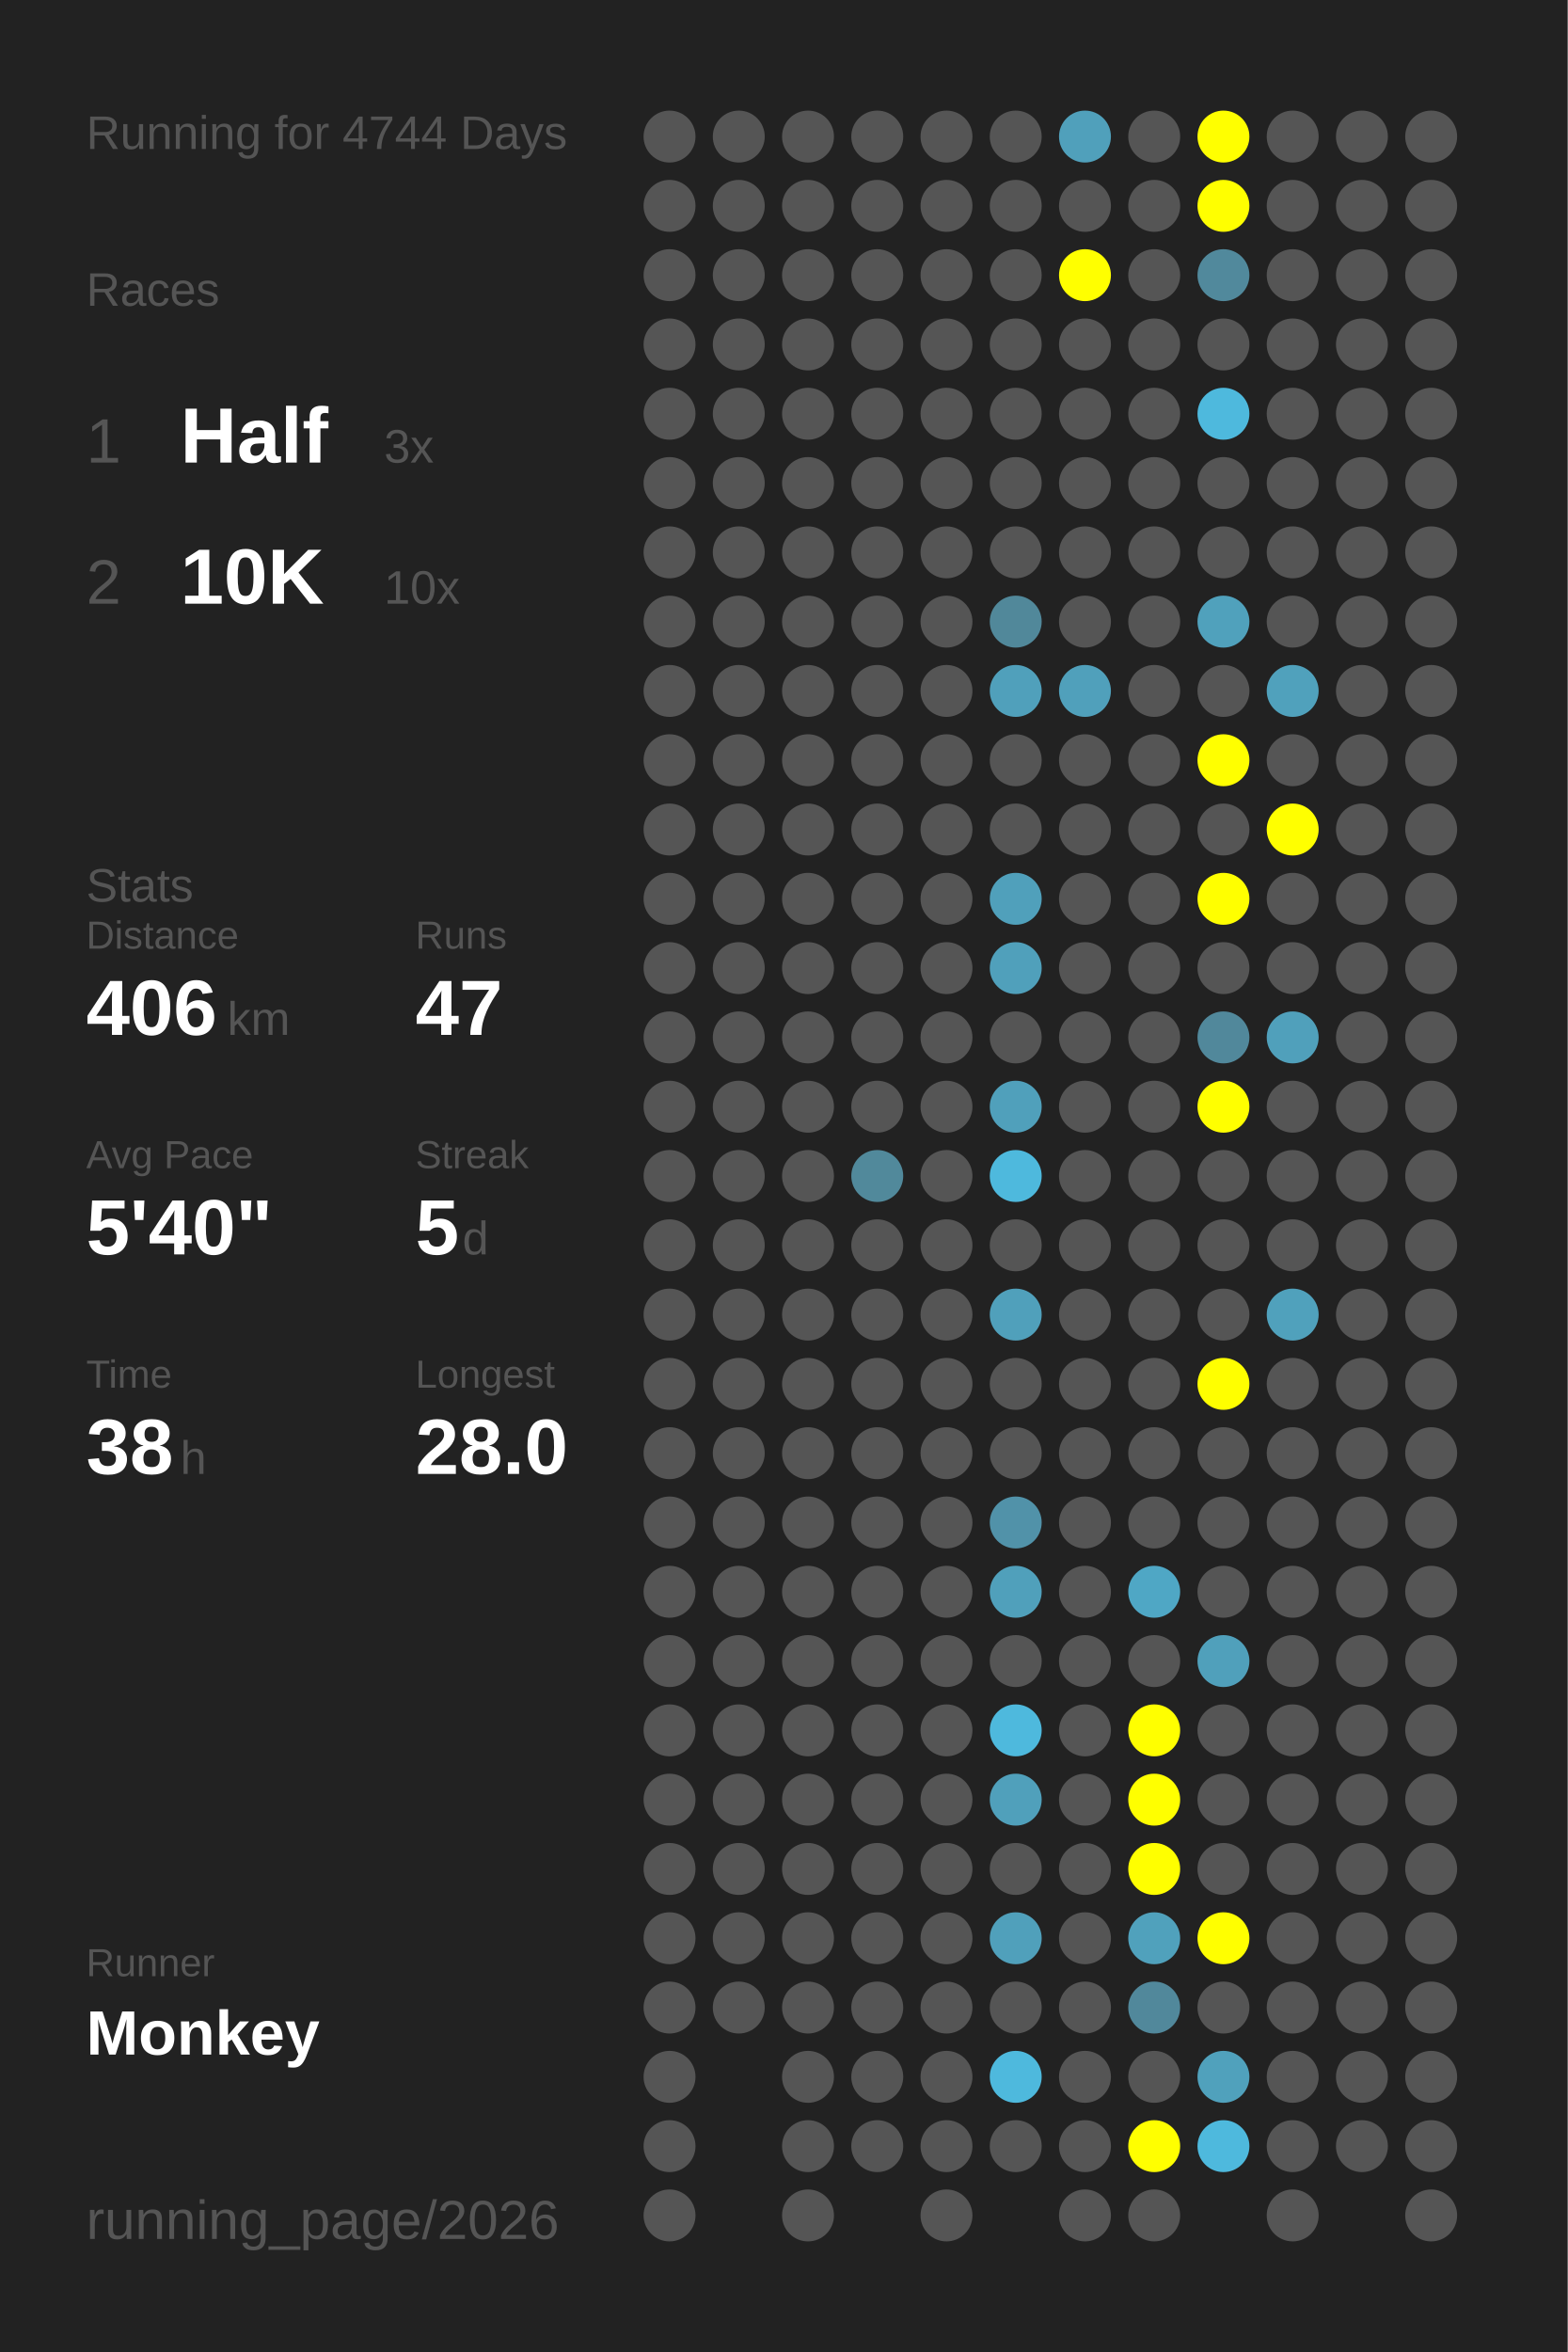
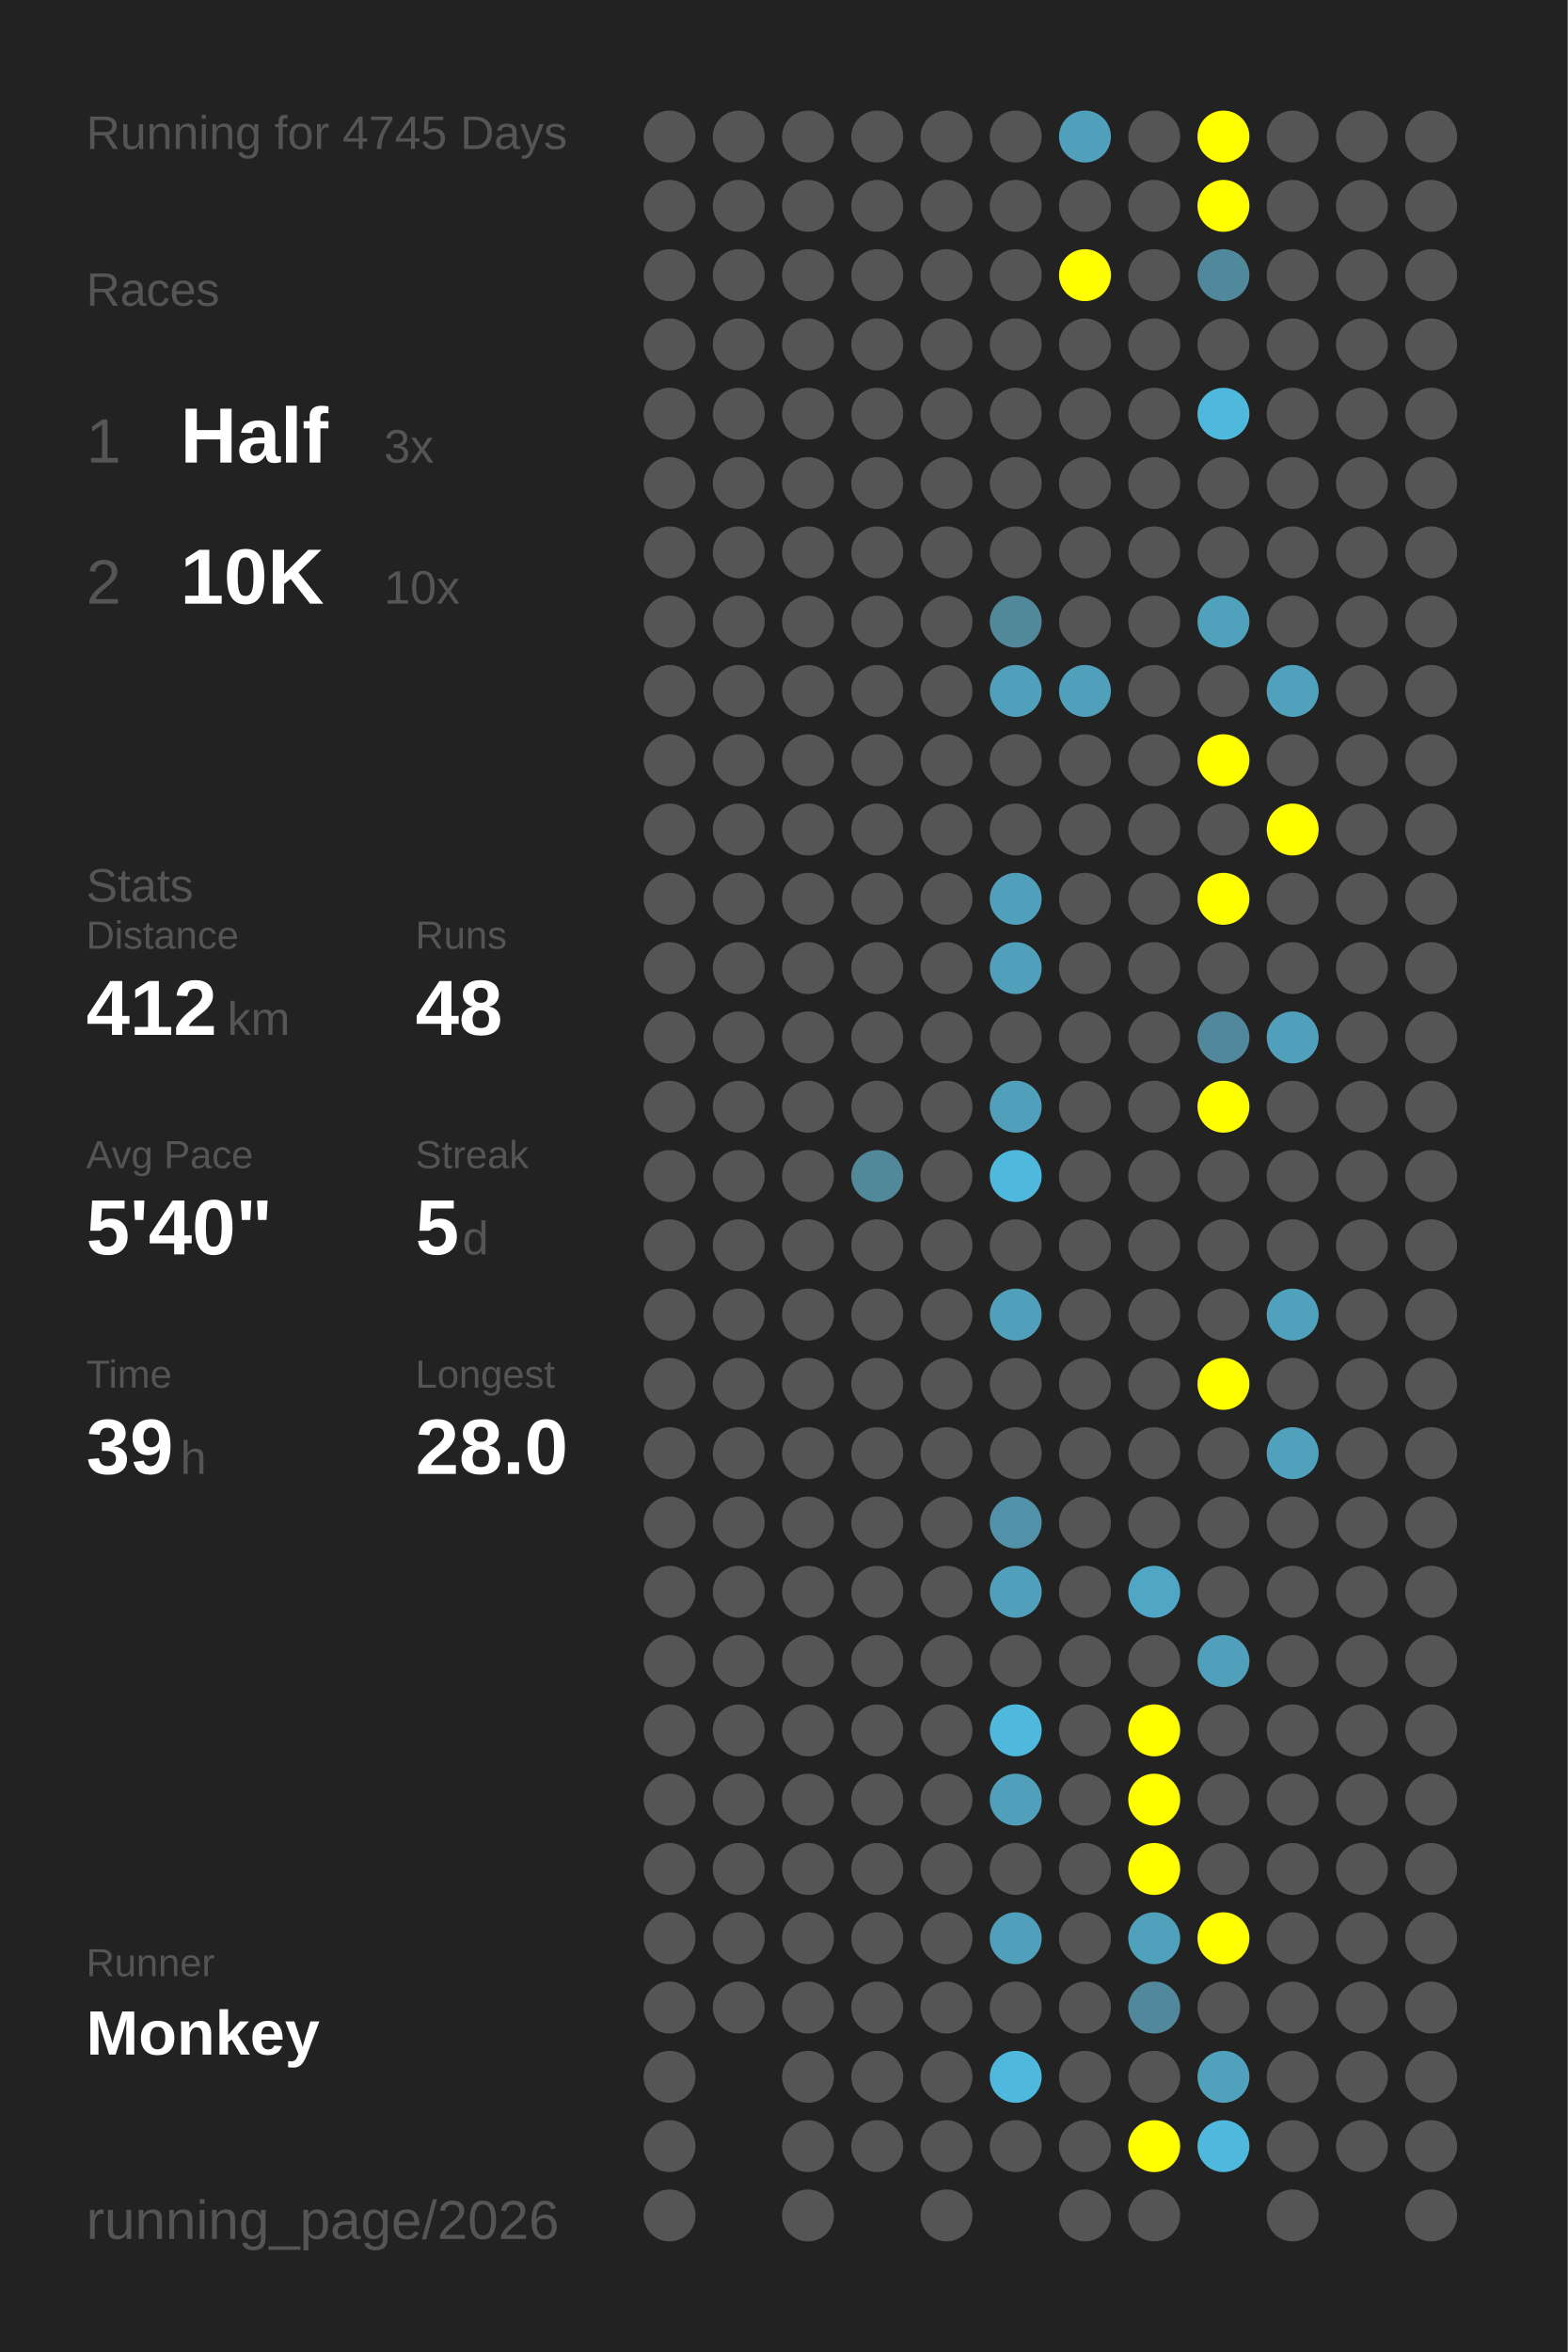
<svg xmlns="http://www.w3.org/2000/svg" baseProfile="full" height="300mm" version="1.1" viewBox="0,0,200,300" width="200mm">
  <defs />
  <rect fill="#222222" height="300" width="200" x="0" y="0" />
-   <text fill="#555555" style="font-size:6px; font-family:Arial;" x="11" y="19">Running for 4744 Days</text>
+   <text fill="#555555" style="font-size:6px; font-family:Arial;" x="11" y="19">Running for 4745 Days</text>
  <text fill="#555555" style="font-size:6px; font-family:Arial;" x="11" y="39">Races</text>
  <text fill="#555555" style="font-size:8px; font-family:Arial;" x="11" y="59">1</text>
  <text fill="#FFFFFF" style="font-size:10px; font-family:Arial; font-weight:bold;" x="23" y="59">Half</text>
  <text fill="#555555" style="font-size:6px; font-family:Arial;" x="49" y="59">3x</text>
  <text fill="#555555" style="font-size:8px; font-family:Arial;" x="11" y="77">2</text>
  <text fill="#FFFFFF" style="font-size:10px; font-family:Arial; font-weight:bold;" x="23" y="77">10K</text>
  <text fill="#555555" style="font-size:6px; font-family:Arial;" x="49" y="77">10x</text>
  <text fill="#555555" style="font-size:6px; font-family:Arial;" x="11" y="115">Stats</text>
  <text fill="#555555" style="font-size:5px; font-family:Arial;" x="11" y="121">Distance</text>
-   <text fill="#FFFFFF" style="font-size:10px; font-family:Arial; font-weight:bold;" x="11" y="132">406</text>
+   <text fill="#FFFFFF" style="font-size:10px; font-family:Arial; font-weight:bold;" x="11" y="132">412</text>
  <text fill="#555555" style="font-size:6px; font-family:Arial;" x="29" y="132">km</text>
  <text fill="#555555" style="font-size:5px; font-family:Arial;" x="53" y="121">Runs</text>
-   <text fill="#FFFFFF" style="font-size:10px; font-family:Arial; font-weight:bold;" x="53" y="132">47</text>
+   <text fill="#FFFFFF" style="font-size:10px; font-family:Arial; font-weight:bold;" x="53" y="132">48</text>
  <text fill="#555555" style="font-size:5px; font-family:Arial;" x="11" y="149">Avg Pace</text>
  <text fill="#FFFFFF" style="font-size:10px; font-family:Arial; font-weight:bold;" x="11" y="160">5'40"</text>
  <text fill="#555555" style="font-size:5px; font-family:Arial;" x="53" y="149">Streak</text>
  <text fill="#FFFFFF" style="font-size:10px; font-family:Arial; font-weight:bold;" x="53" y="160">5</text>
  <text fill="#555555" style="font-size:6px; font-family:Arial;" x="59" y="160">d</text>
  <text fill="#555555" style="font-size:5px; font-family:Arial;" x="11" y="177">Time</text>
-   <text fill="#FFFFFF" style="font-size:10px; font-family:Arial; font-weight:bold;" x="11" y="188">38</text>
+   <text fill="#FFFFFF" style="font-size:10px; font-family:Arial; font-weight:bold;" x="11" y="188">39</text>
  <text fill="#555555" style="font-size:6px; font-family:Arial;" x="23" y="188">h</text>
  <text fill="#555555" style="font-size:5px; font-family:Arial;" x="53" y="177">Longest</text>
  <text fill="#FFFFFF" style="font-size:10px; font-family:Arial; font-weight:bold;" x="53" y="188">28.0</text>
  <text fill="#555555" style="font-size:5px; font-family:Arial;" x="11" y="252.065">Runner</text>
  <text fill="#FFFFFF" style="font-size:8px; font-family:Arial; font-weight:bold;" x="11" y="262.065">Monkey</text>
  <text fill="#555555" style="font-size:7px; font-family:Arial;" x="11" y="285.581">running_page/2026</text>
  <circle cx="85.417" cy="17.419" fill="#555555" r="3.312" />
  <circle cx="85.417" cy="26.258" fill="#555555" r="3.312" />
  <circle cx="85.417" cy="35.097" fill="#555555" r="3.312" />
  <circle cx="85.417" cy="43.935" fill="#555555" r="3.312" />
  <circle cx="85.417" cy="52.774" fill="#555555" r="3.312" />
  <circle cx="85.417" cy="61.613" fill="#555555" r="3.312" />
  <circle cx="85.417" cy="70.452" fill="#555555" r="3.312" />
  <circle cx="85.417" cy="79.29" fill="#555555" r="3.312" />
  <circle cx="85.417" cy="88.129" fill="#555555" r="3.312" />
  <circle cx="85.417" cy="96.968" fill="#555555" r="3.312" />
  <circle cx="85.417" cy="105.806" fill="#555555" r="3.312" />
  <circle cx="85.417" cy="114.645" fill="#555555" r="3.312" />
  <circle cx="85.417" cy="123.484" fill="#555555" r="3.312" />
  <circle cx="85.417" cy="132.323" fill="#555555" r="3.312" />
  <circle cx="85.417" cy="141.161" fill="#555555" r="3.312" />
  <circle cx="85.417" cy="150" fill="#555555" r="3.312" />
  <circle cx="85.417" cy="158.839" fill="#555555" r="3.312" />
  <circle cx="85.417" cy="167.677" fill="#555555" r="3.312" />
  <circle cx="85.417" cy="176.516" fill="#555555" r="3.312" />
  <circle cx="85.417" cy="185.355" fill="#555555" r="3.312" />
  <circle cx="85.417" cy="194.194" fill="#555555" r="3.312" />
  <circle cx="85.417" cy="203.032" fill="#555555" r="3.312" />
  <circle cx="85.417" cy="211.871" fill="#555555" r="3.312" />
  <circle cx="85.417" cy="220.71" fill="#555555" r="3.312" />
  <circle cx="85.417" cy="229.548" fill="#555555" r="3.312" />
  <circle cx="85.417" cy="238.387" fill="#555555" r="3.312" />
  <circle cx="85.417" cy="247.226" fill="#555555" r="3.312" />
  <circle cx="85.417" cy="256.065" fill="#555555" r="3.312" />
  <circle cx="85.417" cy="264.903" fill="#555555" r="3.312" />
  <circle cx="85.417" cy="273.742" fill="#555555" r="3.312" />
  <circle cx="85.417" cy="282.581" fill="#555555" r="3.312" />
  <circle cx="94.25" cy="17.419" fill="#555555" r="3.312" />
  <circle cx="94.25" cy="26.258" fill="#555555" r="3.312" />
  <circle cx="94.25" cy="35.097" fill="#555555" r="3.312" />
  <circle cx="94.25" cy="43.935" fill="#555555" r="3.312" />
  <circle cx="94.25" cy="52.774" fill="#555555" r="3.312" />
  <circle cx="94.25" cy="61.613" fill="#555555" r="3.312" />
  <circle cx="94.25" cy="70.452" fill="#555555" r="3.312" />
  <circle cx="94.25" cy="79.29" fill="#555555" r="3.312" />
  <circle cx="94.25" cy="88.129" fill="#555555" r="3.312" />
  <circle cx="94.25" cy="96.968" fill="#555555" r="3.312" />
  <circle cx="94.25" cy="105.806" fill="#555555" r="3.312" />
  <circle cx="94.25" cy="114.645" fill="#555555" r="3.312" />
  <circle cx="94.25" cy="123.484" fill="#555555" r="3.312" />
  <circle cx="94.25" cy="132.323" fill="#555555" r="3.312" />
  <circle cx="94.25" cy="141.161" fill="#555555" r="3.312" />
  <circle cx="94.25" cy="150" fill="#555555" r="3.312" />
  <circle cx="94.25" cy="158.839" fill="#555555" r="3.312" />
  <circle cx="94.25" cy="167.677" fill="#555555" r="3.312" />
  <circle cx="94.25" cy="176.516" fill="#555555" r="3.312" />
  <circle cx="94.25" cy="185.355" fill="#555555" r="3.312" />
  <circle cx="94.25" cy="194.194" fill="#555555" r="3.312" />
  <circle cx="94.25" cy="203.032" fill="#555555" r="3.312" />
  <circle cx="94.25" cy="211.871" fill="#555555" r="3.312" />
  <circle cx="94.25" cy="220.71" fill="#555555" r="3.312" />
  <circle cx="94.25" cy="229.548" fill="#555555" r="3.312" />
  <circle cx="94.25" cy="238.387" fill="#555555" r="3.312" />
  <circle cx="94.25" cy="247.226" fill="#555555" r="3.312" />
  <circle cx="94.25" cy="256.065" fill="#555555" r="3.312" />
  <circle cx="103.083" cy="17.419" fill="#555555" r="3.312" />
  <circle cx="103.083" cy="26.258" fill="#555555" r="3.312" />
  <circle cx="103.083" cy="35.097" fill="#555555" r="3.312" />
  <circle cx="103.083" cy="43.935" fill="#555555" r="3.312" />
  <circle cx="103.083" cy="52.774" fill="#555555" r="3.312" />
  <circle cx="103.083" cy="61.613" fill="#555555" r="3.312" />
  <circle cx="103.083" cy="70.452" fill="#555555" r="3.312" />
  <circle cx="103.083" cy="79.29" fill="#555555" r="3.312" />
  <circle cx="103.083" cy="88.129" fill="#555555" r="3.312" />
  <circle cx="103.083" cy="96.968" fill="#555555" r="3.312" />
  <circle cx="103.083" cy="105.806" fill="#555555" r="3.312" />
  <circle cx="103.083" cy="114.645" fill="#555555" r="3.312" />
  <circle cx="103.083" cy="123.484" fill="#555555" r="3.312" />
  <circle cx="103.083" cy="132.323" fill="#555555" r="3.312" />
  <circle cx="103.083" cy="141.161" fill="#555555" r="3.312" />
  <circle cx="103.083" cy="150" fill="#555555" r="3.312" />
  <circle cx="103.083" cy="158.839" fill="#555555" r="3.312" />
  <circle cx="103.083" cy="167.677" fill="#555555" r="3.312" />
  <circle cx="103.083" cy="176.516" fill="#555555" r="3.312" />
  <circle cx="103.083" cy="185.355" fill="#555555" r="3.312" />
  <circle cx="103.083" cy="194.194" fill="#555555" r="3.312" />
  <circle cx="103.083" cy="203.032" fill="#555555" r="3.312" />
  <circle cx="103.083" cy="211.871" fill="#555555" r="3.312" />
  <circle cx="103.083" cy="220.71" fill="#555555" r="3.312" />
  <circle cx="103.083" cy="229.548" fill="#555555" r="3.312" />
  <circle cx="103.083" cy="238.387" fill="#555555" r="3.312" />
  <circle cx="103.083" cy="247.226" fill="#555555" r="3.312" />
  <circle cx="103.083" cy="256.065" fill="#555555" r="3.312" />
  <circle cx="103.083" cy="264.903" fill="#555555" r="3.312" />
  <circle cx="103.083" cy="273.742" fill="#555555" r="3.312" />
  <circle cx="103.083" cy="282.581" fill="#555555" r="3.312" />
  <circle cx="111.917" cy="17.419" fill="#555555" r="3.312" />
  <circle cx="111.917" cy="26.258" fill="#555555" r="3.312" />
  <circle cx="111.917" cy="35.097" fill="#555555" r="3.312" />
  <circle cx="111.917" cy="43.935" fill="#555555" r="3.312" />
  <circle cx="111.917" cy="52.774" fill="#555555" r="3.312" />
  <circle cx="111.917" cy="61.613" fill="#555555" r="3.312" />
  <circle cx="111.917" cy="70.452" fill="#555555" r="3.312" />
  <circle cx="111.917" cy="79.29" fill="#555555" r="3.312" />
  <circle cx="111.917" cy="88.129" fill="#555555" r="3.312" />
  <circle cx="111.917" cy="96.968" fill="#555555" r="3.312" />
  <circle cx="111.917" cy="105.806" fill="#555555" r="3.312" />
  <circle cx="111.917" cy="114.645" fill="#555555" r="3.312" />
  <circle cx="111.917" cy="123.484" fill="#555555" r="3.312" />
  <circle cx="111.917" cy="132.323" fill="#555555" r="3.312" />
  <circle cx="111.917" cy="141.161" fill="#555555" r="3.312" />
  <circle cx="111.917" cy="150" fill="#51899b" r="3.312" />
  <circle cx="111.917" cy="158.839" fill="#555555" r="3.312" />
  <circle cx="111.917" cy="167.677" fill="#555555" r="3.312" />
  <circle cx="111.917" cy="176.516" fill="#555555" r="3.312" />
  <circle cx="111.917" cy="185.355" fill="#555555" r="3.312" />
  <circle cx="111.917" cy="194.194" fill="#555555" r="3.312" />
  <circle cx="111.917" cy="203.032" fill="#555555" r="3.312" />
  <circle cx="111.917" cy="211.871" fill="#555555" r="3.312" />
  <circle cx="111.917" cy="220.71" fill="#555555" r="3.312" />
  <circle cx="111.917" cy="229.548" fill="#555555" r="3.312" />
  <circle cx="111.917" cy="238.387" fill="#555555" r="3.312" />
  <circle cx="111.917" cy="247.226" fill="#555555" r="3.312" />
  <circle cx="111.917" cy="256.065" fill="#555555" r="3.312" />
  <circle cx="111.917" cy="264.903" fill="#555555" r="3.312" />
  <circle cx="111.917" cy="273.742" fill="#555555" r="3.312" />
  <circle cx="120.75" cy="17.419" fill="#555555" r="3.312" />
  <circle cx="120.75" cy="26.258" fill="#555555" r="3.312" />
  <circle cx="120.75" cy="35.097" fill="#555555" r="3.312" />
  <circle cx="120.75" cy="43.935" fill="#555555" r="3.312" />
  <circle cx="120.75" cy="52.774" fill="#555555" r="3.312" />
  <circle cx="120.75" cy="61.613" fill="#555555" r="3.312" />
  <circle cx="120.75" cy="70.452" fill="#555555" r="3.312" />
  <circle cx="120.75" cy="79.29" fill="#555555" r="3.312" />
  <circle cx="120.75" cy="88.129" fill="#555555" r="3.312" />
  <circle cx="120.75" cy="96.968" fill="#555555" r="3.312" />
  <circle cx="120.75" cy="105.806" fill="#555555" r="3.312" />
  <circle cx="120.75" cy="114.645" fill="#555555" r="3.312" />
  <circle cx="120.75" cy="123.484" fill="#555555" r="3.312" />
  <circle cx="120.75" cy="132.323" fill="#555555" r="3.312" />
  <circle cx="120.75" cy="141.161" fill="#555555" r="3.312" />
  <circle cx="120.75" cy="150" fill="#555555" r="3.312" />
  <circle cx="120.75" cy="158.839" fill="#555555" r="3.312" />
  <circle cx="120.75" cy="167.677" fill="#555555" r="3.312" />
  <circle cx="120.75" cy="176.516" fill="#555555" r="3.312" />
  <circle cx="120.75" cy="185.355" fill="#555555" r="3.312" />
  <circle cx="120.75" cy="194.194" fill="#555555" r="3.312" />
  <circle cx="120.75" cy="203.032" fill="#555555" r="3.312" />
  <circle cx="120.75" cy="211.871" fill="#555555" r="3.312" />
  <circle cx="120.75" cy="220.71" fill="#555555" r="3.312" />
  <circle cx="120.75" cy="229.548" fill="#555555" r="3.312" />
  <circle cx="120.75" cy="238.387" fill="#555555" r="3.312" />
  <circle cx="120.75" cy="247.226" fill="#555555" r="3.312" />
  <circle cx="120.75" cy="256.065" fill="#555555" r="3.312" />
  <circle cx="120.75" cy="264.903" fill="#555555" r="3.312" />
  <circle cx="120.75" cy="273.742" fill="#555555" r="3.312" />
  <circle cx="120.75" cy="282.581" fill="#555555" r="3.312" />
  <circle cx="129.583" cy="17.419" fill="#555555" r="3.312" />
  <circle cx="129.583" cy="26.258" fill="#555555" r="3.312" />
  <circle cx="129.583" cy="35.097" fill="#555555" r="3.312" />
  <circle cx="129.583" cy="43.935" fill="#555555" r="3.312" />
  <circle cx="129.583" cy="52.774" fill="#555555" r="3.312" />
  <circle cx="129.583" cy="61.613" fill="#555555" r="3.312" />
  <circle cx="129.583" cy="70.452" fill="#555555" r="3.312" />
  <circle cx="129.583" cy="79.29" fill="#51889a" r="3.312" />
  <circle cx="129.583" cy="88.129" fill="#50a0bb" r="3.312" />
  <circle cx="129.583" cy="96.968" fill="#555555" r="3.312" />
  <circle cx="129.583" cy="105.806" fill="#555555" r="3.312" />
  <circle cx="129.583" cy="114.645" fill="#50a0bb" r="3.312" />
  <circle cx="129.583" cy="123.484" fill="#50a0bb" r="3.312" />
  <circle cx="129.583" cy="132.323" fill="#555555" r="3.312" />
  <circle cx="129.583" cy="141.161" fill="#50a0bb" r="3.312" />
  <circle cx="129.583" cy="150" fill="#4eb9dd" r="3.312" />
  <circle cx="129.583" cy="158.839" fill="#555555" r="3.312" />
  <circle cx="129.583" cy="167.677" fill="#50a0bb" r="3.312" />
  <circle cx="129.583" cy="176.516" fill="#555555" r="3.312" />
  <circle cx="129.583" cy="185.355" fill="#555555" r="3.312" />
  <circle cx="129.583" cy="194.194" fill="#5192a9" r="3.312" />
  <circle cx="129.583" cy="203.032" fill="#50a0bb" r="3.312" />
  <circle cx="129.583" cy="211.871" fill="#555555" r="3.312" />
  <circle cx="129.583" cy="220.71" fill="#4eb9dd" r="3.312" />
  <circle cx="129.583" cy="229.548" fill="#50a0bb" r="3.312" />
  <circle cx="129.583" cy="238.387" fill="#555555" r="3.312" />
  <circle cx="129.583" cy="247.226" fill="#50a0bb" r="3.312" />
  <circle cx="129.583" cy="256.065" fill="#555555" r="3.312" />
  <circle cx="129.583" cy="264.903" fill="#4eb9dd" r="3.312" />
  <circle cx="129.583" cy="273.742" fill="#555555" r="3.312" />
  <circle cx="138.417" cy="17.419" fill="#50a0bb" r="3.312" />
  <circle cx="138.417" cy="26.258" fill="#555555" r="3.312" />
  <circle cx="138.417" cy="35.097" fill="#FFFF00" r="3.312" />
  <circle cx="138.417" cy="43.935" fill="#555555" r="3.312" />
  <circle cx="138.417" cy="52.774" fill="#555555" r="3.312" />
  <circle cx="138.417" cy="61.613" fill="#555555" r="3.312" />
  <circle cx="138.417" cy="70.452" fill="#555555" r="3.312" />
  <circle cx="138.417" cy="79.29" fill="#555555" r="3.312" />
  <circle cx="138.417" cy="88.129" fill="#50a0bb" r="3.312" />
  <circle cx="138.417" cy="96.968" fill="#555555" r="3.312" />
  <circle cx="138.417" cy="105.806" fill="#555555" r="3.312" />
  <circle cx="138.417" cy="114.645" fill="#555555" r="3.312" />
  <circle cx="138.417" cy="123.484" fill="#555555" r="3.312" />
  <circle cx="138.417" cy="132.323" fill="#555555" r="3.312" />
  <circle cx="138.417" cy="141.161" fill="#555555" r="3.312" />
  <circle cx="138.417" cy="150" fill="#555555" r="3.312" />
  <circle cx="138.417" cy="158.839" fill="#555555" r="3.312" />
  <circle cx="138.417" cy="167.677" fill="#555555" r="3.312" />
  <circle cx="138.417" cy="176.516" fill="#555555" r="3.312" />
  <circle cx="138.417" cy="185.355" fill="#555555" r="3.312" />
  <circle cx="138.417" cy="194.194" fill="#555555" r="3.312" />
  <circle cx="138.417" cy="203.032" fill="#555555" r="3.312" />
  <circle cx="138.417" cy="211.871" fill="#555555" r="3.312" />
  <circle cx="138.417" cy="220.71" fill="#555555" r="3.312" />
  <circle cx="138.417" cy="229.548" fill="#555555" r="3.312" />
  <circle cx="138.417" cy="238.387" fill="#555555" r="3.312" />
  <circle cx="138.417" cy="247.226" fill="#555555" r="3.312" />
  <circle cx="138.417" cy="256.065" fill="#555555" r="3.312" />
  <circle cx="138.417" cy="264.903" fill="#555555" r="3.312" />
  <circle cx="138.417" cy="273.742" fill="#555555" r="3.312" />
  <circle cx="138.417" cy="282.581" fill="#555555" r="3.312" />
  <circle cx="147.25" cy="17.419" fill="#555555" r="3.312" />
  <circle cx="147.25" cy="26.258" fill="#555555" r="3.312" />
  <circle cx="147.25" cy="35.097" fill="#555555" r="3.312" />
  <circle cx="147.25" cy="43.935" fill="#555555" r="3.312" />
  <circle cx="147.25" cy="52.774" fill="#555555" r="3.312" />
  <circle cx="147.25" cy="61.613" fill="#555555" r="3.312" />
  <circle cx="147.25" cy="70.452" fill="#555555" r="3.312" />
  <circle cx="147.25" cy="79.29" fill="#555555" r="3.312" />
  <circle cx="147.25" cy="88.129" fill="#555555" r="3.312" />
  <circle cx="147.25" cy="96.968" fill="#555555" r="3.312" />
  <circle cx="147.25" cy="105.806" fill="#555555" r="3.312" />
  <circle cx="147.25" cy="114.645" fill="#555555" r="3.312" />
  <circle cx="147.25" cy="123.484" fill="#555555" r="3.312" />
  <circle cx="147.25" cy="132.323" fill="#555555" r="3.312" />
  <circle cx="147.25" cy="141.161" fill="#555555" r="3.312" />
  <circle cx="147.25" cy="150" fill="#555555" r="3.312" />
  <circle cx="147.25" cy="158.839" fill="#555555" r="3.312" />
  <circle cx="147.25" cy="167.677" fill="#555555" r="3.312" />
  <circle cx="147.25" cy="176.516" fill="#555555" r="3.312" />
  <circle cx="147.25" cy="185.355" fill="#555555" r="3.312" />
  <circle cx="147.25" cy="194.194" fill="#555555" r="3.312" />
  <circle cx="147.25" cy="203.032" fill="#4fa7c5" r="3.312" />
  <circle cx="147.25" cy="211.871" fill="#555555" r="3.312" />
  <circle cx="147.25" cy="220.71" fill="#FFFF00" r="3.312" />
  <circle cx="147.25" cy="229.548" fill="#FFFF00" r="3.312" />
  <circle cx="147.25" cy="238.387" fill="#FFFF00" r="3.312" />
  <circle cx="147.25" cy="247.226" fill="#50a1bc" r="3.312" />
  <circle cx="147.25" cy="256.065" fill="#51889b" r="3.312" />
  <circle cx="147.25" cy="264.903" fill="#555555" r="3.312" />
  <circle cx="147.25" cy="273.742" fill="#FFFF00" r="3.312" />
  <circle cx="147.25" cy="282.581" fill="#555555" r="3.312" />
  <circle cx="156.083" cy="17.419" fill="#FFFF00" r="3.312" />
  <circle cx="156.083" cy="26.258" fill="#FFFF00" r="3.312" />
  <circle cx="156.083" cy="35.097" fill="#51899c" r="3.312" />
  <circle cx="156.083" cy="43.935" fill="#555555" r="3.312" />
  <circle cx="156.083" cy="52.774" fill="#4eb9dd" r="3.312" />
  <circle cx="156.083" cy="61.613" fill="#555555" r="3.312" />
  <circle cx="156.083" cy="70.452" fill="#555555" r="3.312" />
  <circle cx="156.083" cy="79.29" fill="#50a1bc" r="3.312" />
  <circle cx="156.083" cy="88.129" fill="#555555" r="3.312" />
  <circle cx="156.083" cy="96.968" fill="#FFFF00" r="3.312" />
  <circle cx="156.083" cy="105.806" fill="#555555" r="3.312" />
  <circle cx="156.083" cy="114.645" fill="#FFFF00" r="3.312" />
  <circle cx="156.083" cy="123.484" fill="#555555" r="3.312" />
  <circle cx="156.083" cy="132.323" fill="#51889b" r="3.312" />
  <circle cx="156.083" cy="141.161" fill="#FFFF00" r="3.312" />
  <circle cx="156.083" cy="150" fill="#555555" r="3.312" />
  <circle cx="156.083" cy="158.839" fill="#555555" r="3.312" />
  <circle cx="156.083" cy="167.677" fill="#555555" r="3.312" />
  <circle cx="156.083" cy="176.516" fill="#FFFF00" r="3.312" />
  <circle cx="156.083" cy="185.355" fill="#555555" r="3.312" />
  <circle cx="156.083" cy="194.194" fill="#555555" r="3.312" />
  <circle cx="156.083" cy="203.032" fill="#555555" r="3.312" />
  <circle cx="156.083" cy="211.871" fill="#50a0bb" r="3.312" />
  <circle cx="156.083" cy="220.71" fill="#555555" r="3.312" />
  <circle cx="156.083" cy="229.548" fill="#555555" r="3.312" />
  <circle cx="156.083" cy="238.387" fill="#555555" r="3.312" />
  <circle cx="156.083" cy="247.226" fill="#FFFF00" r="3.312" />
  <circle cx="156.083" cy="256.065" fill="#555555" r="3.312" />
  <circle cx="156.083" cy="264.903" fill="#50a1bc" r="3.312" />
  <circle cx="156.083" cy="273.742" fill="#4eb9dd" r="3.312" />
  <circle cx="164.917" cy="17.419" fill="#555555" r="3.312" />
  <circle cx="164.917" cy="26.258" fill="#555555" r="3.312" />
  <circle cx="164.917" cy="35.097" fill="#555555" r="3.312" />
  <circle cx="164.917" cy="43.935" fill="#555555" r="3.312" />
  <circle cx="164.917" cy="52.774" fill="#555555" r="3.312" />
  <circle cx="164.917" cy="61.613" fill="#555555" r="3.312" />
  <circle cx="164.917" cy="70.452" fill="#555555" r="3.312" />
  <circle cx="164.917" cy="79.29" fill="#555555" r="3.312" />
  <circle cx="164.917" cy="88.129" fill="#50a1bc" r="3.312" />
  <circle cx="164.917" cy="96.968" fill="#555555" r="3.312" />
  <circle cx="164.917" cy="105.806" fill="#FFFF00" r="3.312" />
  <circle cx="164.917" cy="114.645" fill="#555555" r="3.312" />
  <circle cx="164.917" cy="123.484" fill="#555555" r="3.312" />
  <circle cx="164.917" cy="132.323" fill="#50a0bb" r="3.312" />
  <circle cx="164.917" cy="141.161" fill="#555555" r="3.312" />
  <circle cx="164.917" cy="150" fill="#555555" r="3.312" />
  <circle cx="164.917" cy="158.839" fill="#555555" r="3.312" />
  <circle cx="164.917" cy="167.677" fill="#50a1bc" r="3.312" />
  <circle cx="164.917" cy="176.516" fill="#555555" r="3.312" />
-   <circle cx="164.917" cy="185.355" fill="#555555" r="3.312" />
+   <circle cx="164.917" cy="185.355" fill="#50a1bc" r="3.312" />
  <circle cx="164.917" cy="194.194" fill="#555555" r="3.312" />
  <circle cx="164.917" cy="203.032" fill="#555555" r="3.312" />
  <circle cx="164.917" cy="211.871" fill="#555555" r="3.312" />
  <circle cx="164.917" cy="220.71" fill="#555555" r="3.312" />
  <circle cx="164.917" cy="229.548" fill="#555555" r="3.312" />
  <circle cx="164.917" cy="238.387" fill="#555555" r="3.312" />
  <circle cx="164.917" cy="247.226" fill="#555555" r="3.312" />
  <circle cx="164.917" cy="256.065" fill="#555555" r="3.312" />
  <circle cx="164.917" cy="264.903" fill="#555555" r="3.312" />
  <circle cx="164.917" cy="273.742" fill="#555555" r="3.312" />
  <circle cx="164.917" cy="282.581" fill="#555555" r="3.312" />
  <circle cx="173.75" cy="17.419" fill="#555555" r="3.312" />
  <circle cx="173.75" cy="26.258" fill="#555555" r="3.312" />
  <circle cx="173.75" cy="35.097" fill="#555555" r="3.312" />
  <circle cx="173.75" cy="43.935" fill="#555555" r="3.312" />
  <circle cx="173.75" cy="52.774" fill="#555555" r="3.312" />
  <circle cx="173.75" cy="61.613" fill="#555555" r="3.312" />
  <circle cx="173.75" cy="70.452" fill="#555555" r="3.312" />
  <circle cx="173.75" cy="79.29" fill="#555555" r="3.312" />
  <circle cx="173.75" cy="88.129" fill="#555555" r="3.312" />
  <circle cx="173.75" cy="96.968" fill="#555555" r="3.312" />
  <circle cx="173.75" cy="105.806" fill="#555555" r="3.312" />
  <circle cx="173.75" cy="114.645" fill="#555555" r="3.312" />
  <circle cx="173.75" cy="123.484" fill="#555555" r="3.312" />
  <circle cx="173.75" cy="132.323" fill="#555555" r="3.312" />
  <circle cx="173.75" cy="141.161" fill="#555555" r="3.312" />
  <circle cx="173.75" cy="150" fill="#555555" r="3.312" />
  <circle cx="173.75" cy="158.839" fill="#555555" r="3.312" />
  <circle cx="173.75" cy="167.677" fill="#555555" r="3.312" />
  <circle cx="173.75" cy="176.516" fill="#555555" r="3.312" />
  <circle cx="173.75" cy="185.355" fill="#555555" r="3.312" />
  <circle cx="173.75" cy="194.194" fill="#555555" r="3.312" />
  <circle cx="173.75" cy="203.032" fill="#555555" r="3.312" />
  <circle cx="173.75" cy="211.871" fill="#555555" r="3.312" />
  <circle cx="173.75" cy="220.71" fill="#555555" r="3.312" />
  <circle cx="173.75" cy="229.548" fill="#555555" r="3.312" />
  <circle cx="173.75" cy="238.387" fill="#555555" r="3.312" />
  <circle cx="173.75" cy="247.226" fill="#555555" r="3.312" />
  <circle cx="173.75" cy="256.065" fill="#555555" r="3.312" />
  <circle cx="173.75" cy="264.903" fill="#555555" r="3.312" />
  <circle cx="173.75" cy="273.742" fill="#555555" r="3.312" />
  <circle cx="182.583" cy="17.419" fill="#555555" r="3.312" />
  <circle cx="182.583" cy="26.258" fill="#555555" r="3.312" />
  <circle cx="182.583" cy="35.097" fill="#555555" r="3.312" />
  <circle cx="182.583" cy="43.935" fill="#555555" r="3.312" />
  <circle cx="182.583" cy="52.774" fill="#555555" r="3.312" />
  <circle cx="182.583" cy="61.613" fill="#555555" r="3.312" />
  <circle cx="182.583" cy="70.452" fill="#555555" r="3.312" />
  <circle cx="182.583" cy="79.29" fill="#555555" r="3.312" />
  <circle cx="182.583" cy="88.129" fill="#555555" r="3.312" />
  <circle cx="182.583" cy="96.968" fill="#555555" r="3.312" />
  <circle cx="182.583" cy="105.806" fill="#555555" r="3.312" />
  <circle cx="182.583" cy="114.645" fill="#555555" r="3.312" />
  <circle cx="182.583" cy="123.484" fill="#555555" r="3.312" />
  <circle cx="182.583" cy="132.323" fill="#555555" r="3.312" />
  <circle cx="182.583" cy="141.161" fill="#555555" r="3.312" />
  <circle cx="182.583" cy="150" fill="#555555" r="3.312" />
  <circle cx="182.583" cy="158.839" fill="#555555" r="3.312" />
  <circle cx="182.583" cy="167.677" fill="#555555" r="3.312" />
  <circle cx="182.583" cy="176.516" fill="#555555" r="3.312" />
  <circle cx="182.583" cy="185.355" fill="#555555" r="3.312" />
  <circle cx="182.583" cy="194.194" fill="#555555" r="3.312" />
  <circle cx="182.583" cy="203.032" fill="#555555" r="3.312" />
  <circle cx="182.583" cy="211.871" fill="#555555" r="3.312" />
  <circle cx="182.583" cy="220.71" fill="#555555" r="3.312" />
  <circle cx="182.583" cy="229.548" fill="#555555" r="3.312" />
  <circle cx="182.583" cy="238.387" fill="#555555" r="3.312" />
  <circle cx="182.583" cy="247.226" fill="#555555" r="3.312" />
  <circle cx="182.583" cy="256.065" fill="#555555" r="3.312" />
  <circle cx="182.583" cy="264.903" fill="#555555" r="3.312" />
  <circle cx="182.583" cy="273.742" fill="#555555" r="3.312" />
  <circle cx="182.583" cy="282.581" fill="#555555" r="3.312" />
</svg>
